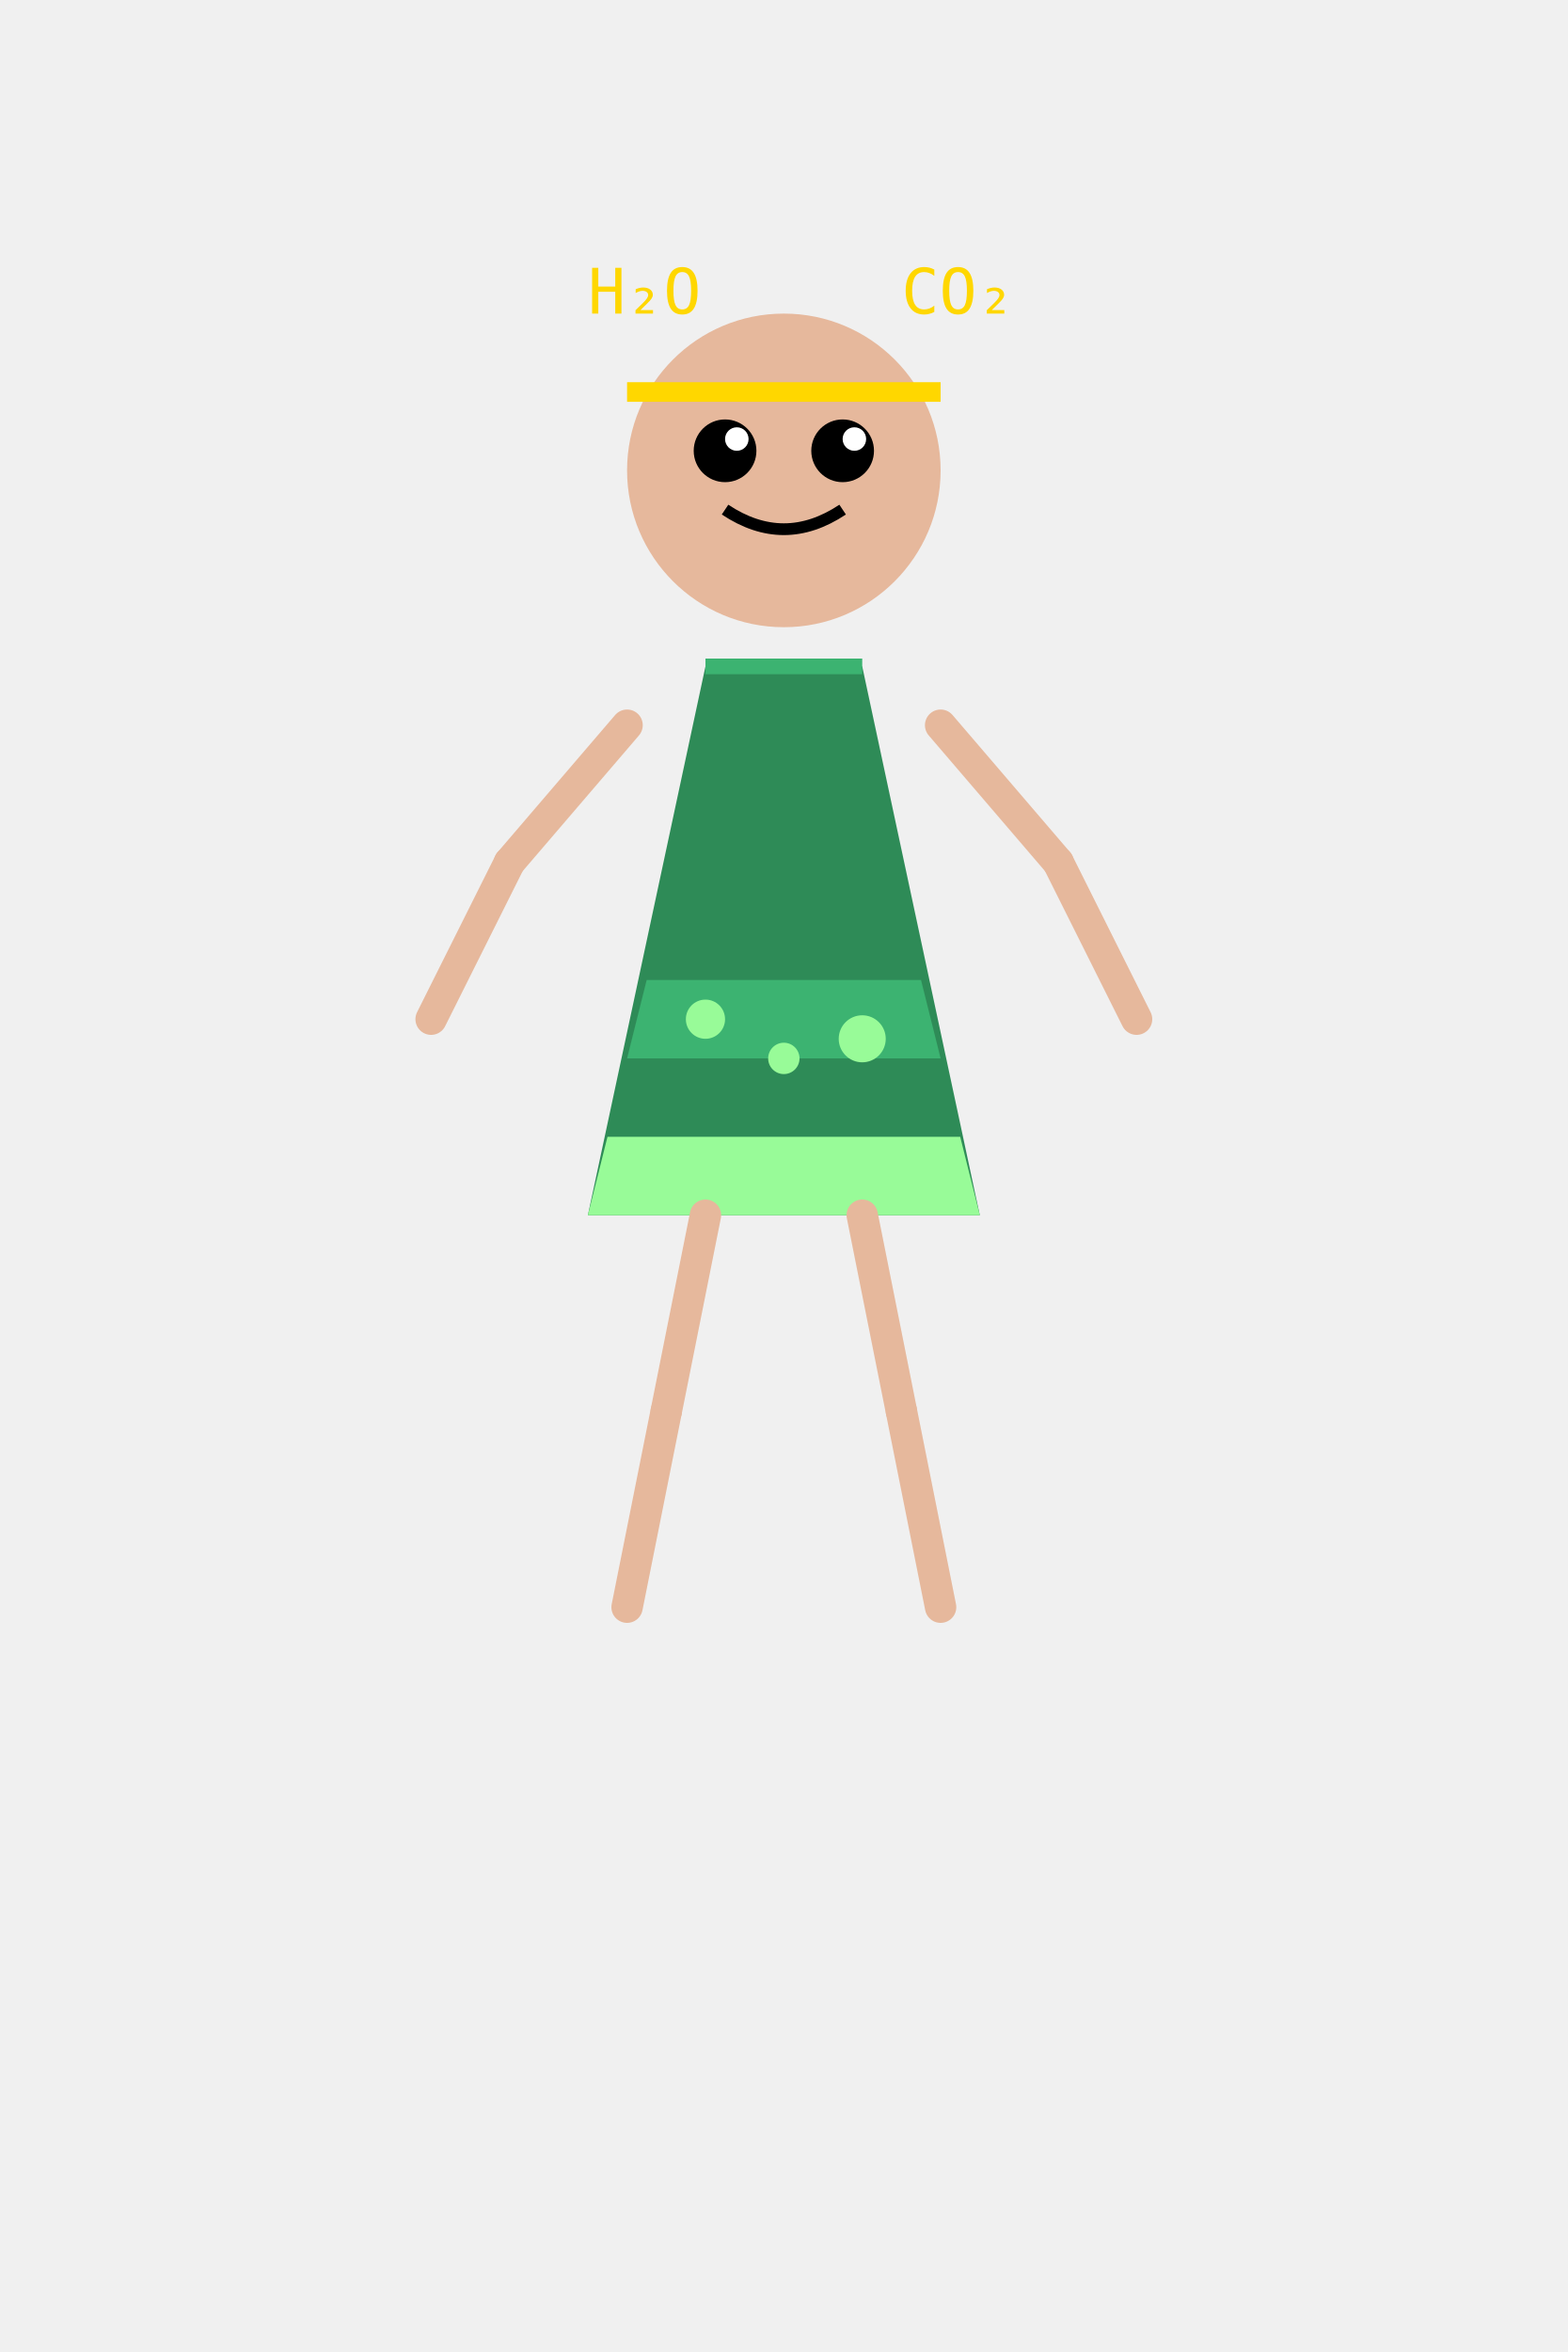
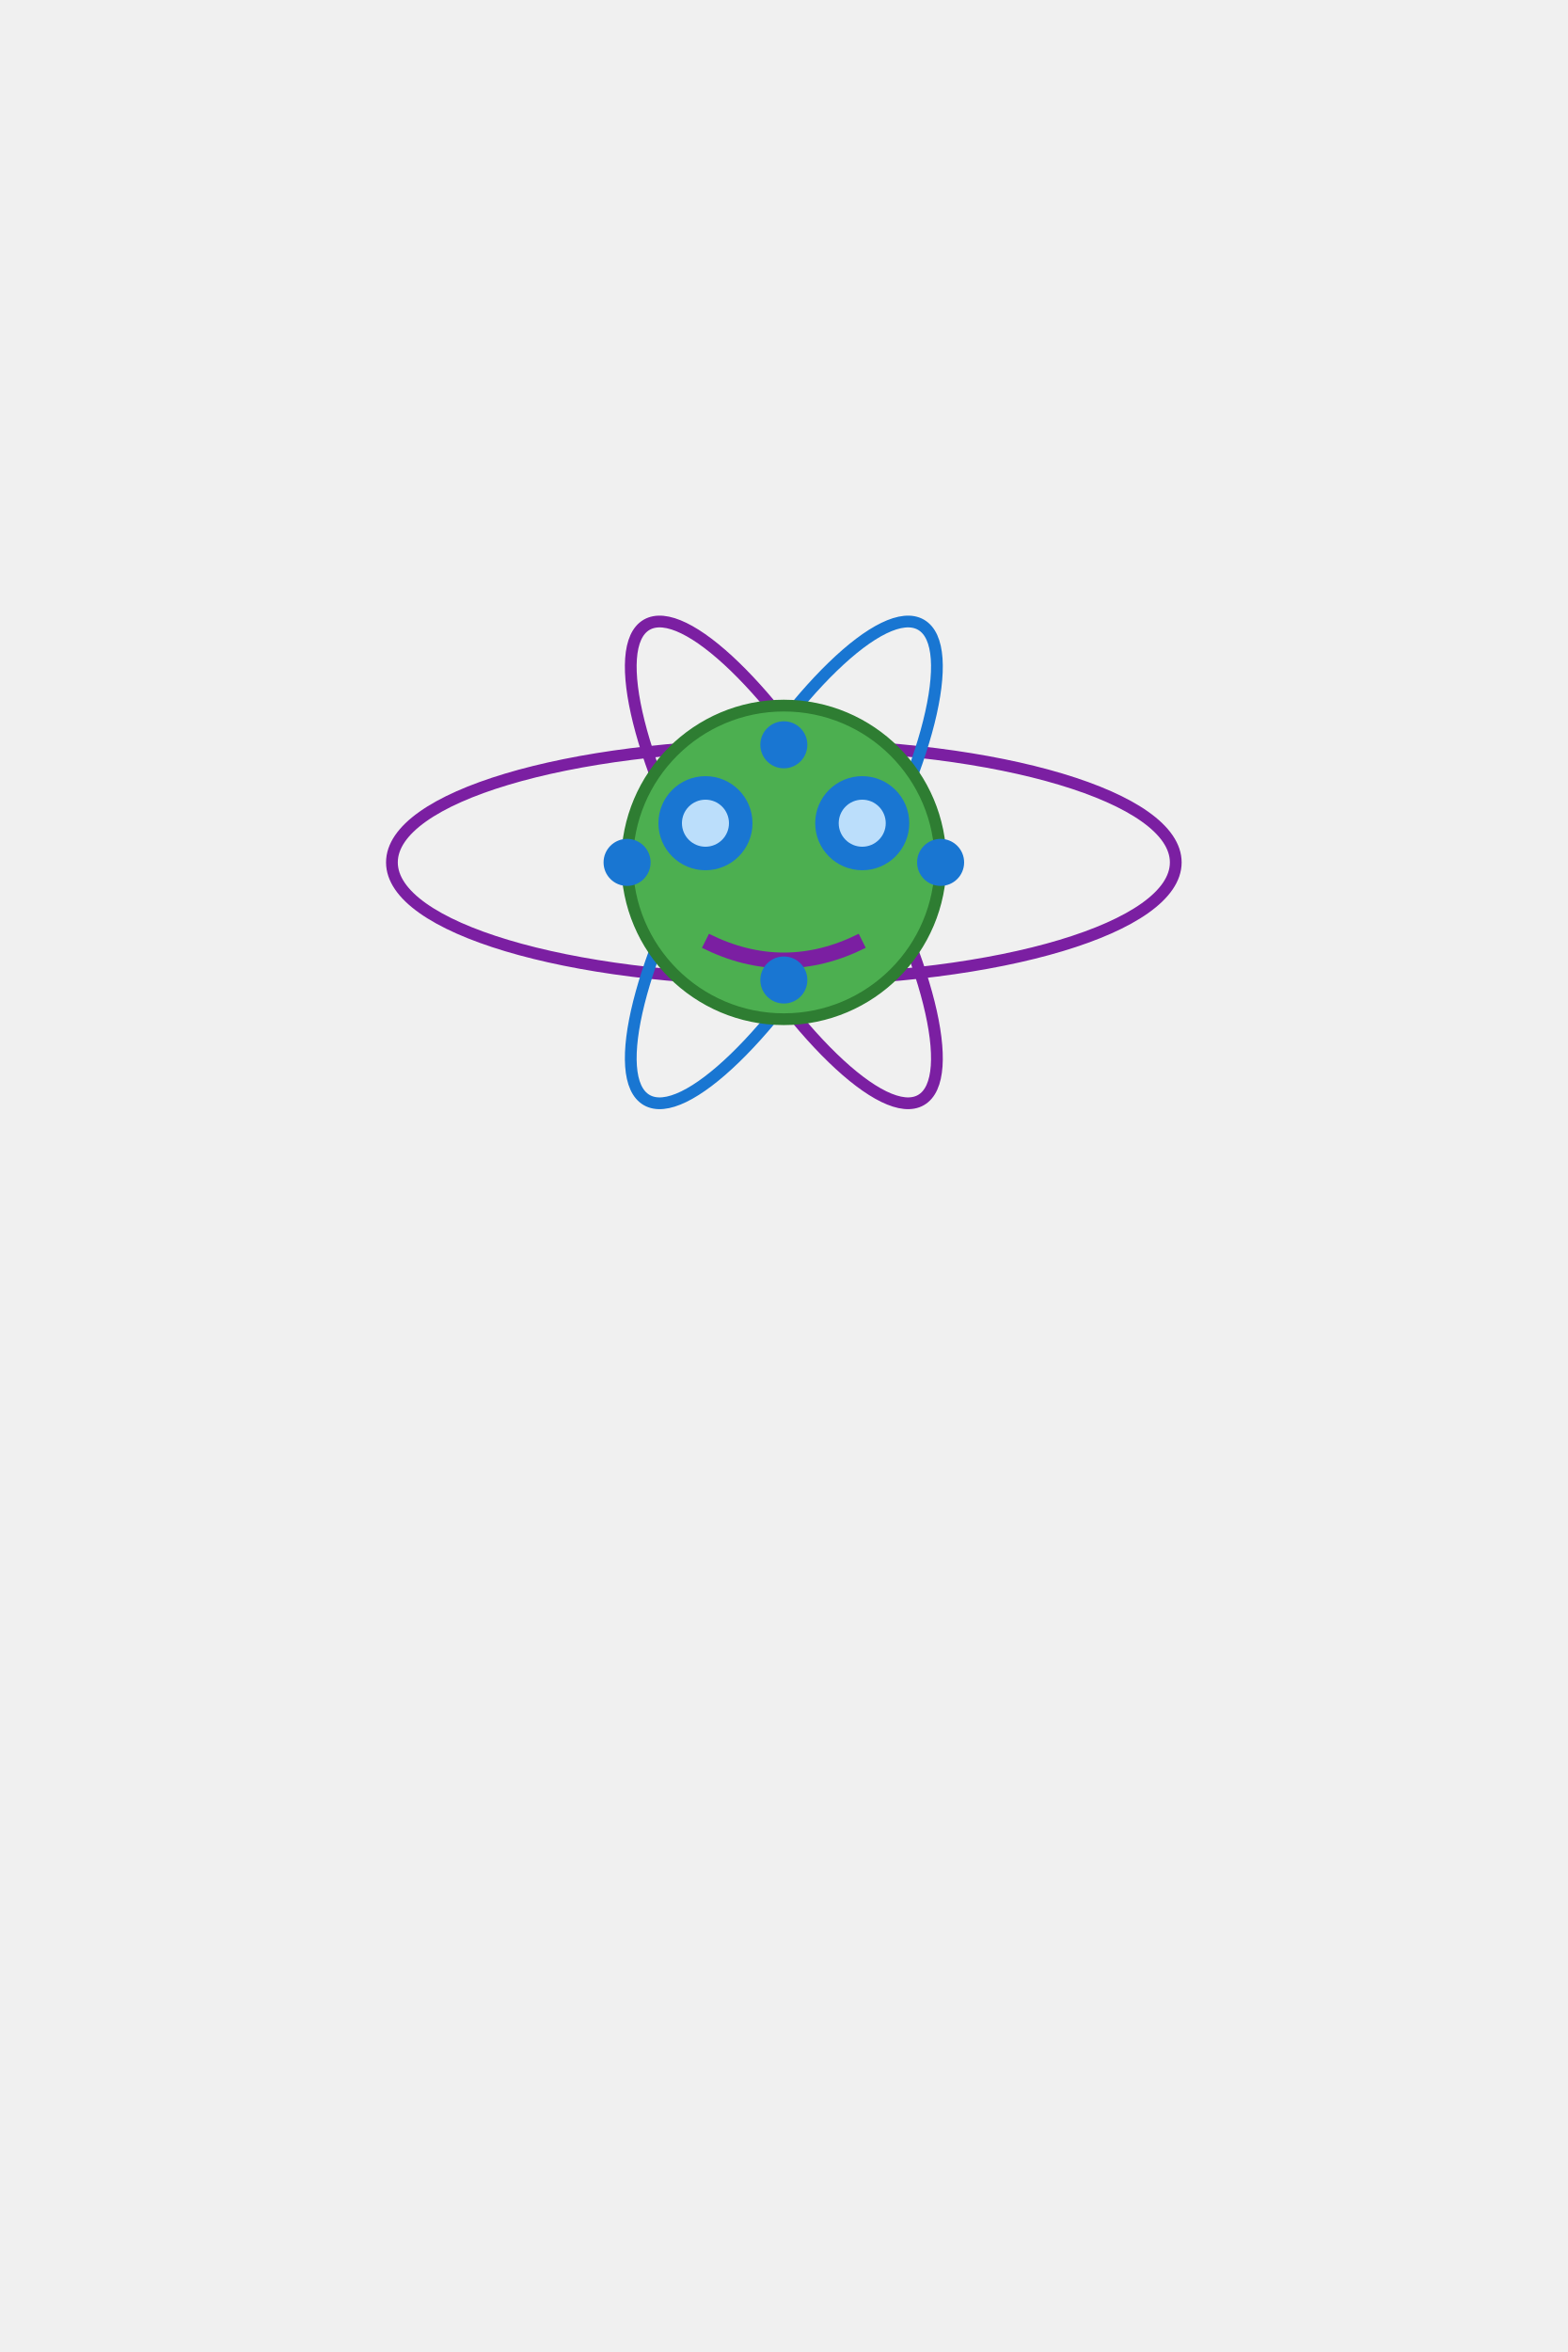
<svg xmlns="http://www.w3.org/2000/svg" width="400" height="600" viewBox="0 0 400 600">
  <g id="marcus_base">
-     <g id="head">
-       <circle id="head_shape" cx="200" cy="120" r="40" fill="#E6B89C" />
+     <g id="main_body">
+       <ellipse id="outer_shell" cx="200" cy="220" rx="100" ry="30" fill="none" stroke="#7B1FA2" stroke-width="3" />
+       <ellipse id="middle_shell" cx="200" cy="220" rx="70" ry="20" fill="none" stroke="#1976D2" stroke-width="3" transform="rotate(-60 200 220)" />
+       <ellipse id="inner_shell" cx="200" cy="220" rx="70" ry="20" fill="none" stroke="#7B1FA2" stroke-width="3" transform="rotate(60 200 220)" />
+       <circle id="nucleus" cx="200" cy="220" r="40" fill="#4CAF50" stroke="#2E7D32" stroke-width="3" />
      <g id="face">
-         <g id="eyes">
-           <circle id="left_eye" cx="185" cy="115" r="8" fill="#000000" />
-           <circle id="right_eye" cx="215" cy="115" r="8" fill="#000000" />
-           <circle id="left_eye_highlight" cx="188" cy="112" r="3" fill="#FFFFFF" />
-           <circle id="right_eye_highlight" cx="218" cy="112" r="3" fill="#FFFFFF" />
+         <g id="left_eye">
+           <circle id="left_electron_orbit" cx="180" cy="210" r="12" fill="#1976D2" />
+           <circle id="left_electron_core" cx="180" cy="210" r="6" fill="#BBDEFB" />
        </g>
-         <path id="mouth" d="M185 130 Q200 140 215 130" fill="none" stroke="#000000" stroke-width="3" />
+         <g id="right_eye">
+           <circle id="right_electron_orbit" cx="220" cy="210" r="12" fill="#1976D2" />
+           <circle id="right_electron_core" cx="220" cy="210" r="6" fill="#BBDEFB" />
+         </g>
+         <path id="mouth" d="M180 240 q20 10 40 0" stroke="#7B1FA2" stroke-width="4" fill="none" />
      </g>
    </g>
-     <g id="chemistry_body">
-       <path id="flask" d="M180 170                h40                l30 140                h-100                l30 -140" fill="#2E8B57" />
-       <g id="liquid_layers">
-         <path id="layer1" d="M165 250                   l70 0                   l5 20                   h-80                   l5 -20" fill="#3CB371" />
-         <path id="layer2" d="M155 290                   l90 0                   l5 20                   h-100                   l5 -20" fill="#98FB98" />
-       </g>
-       <g id="bubbles">
-         <circle id="bubble1" cx="180" cy="260" r="5" fill="#98FB98" />
-         <circle id="bubble2" cx="200" cy="270" r="4" fill="#98FB98" />
-         <circle id="bubble3" cx="220" cy="265" r="6" fill="#98FB98" />
-       </g>
-       <path id="flask_rim" d="M180 170 h40" stroke="#3CB371" stroke-width="4" />
-     </g>
-     <g id="arms">
-       <g id="left_arm">
-         <line id="left_upper_arm" x1="160" y1="185" x2="130" y2="220" stroke="#E6B89C" stroke-width="8" stroke-linecap="round" />
-         <line id="left_lower_arm" x1="130" y1="220" x2="110" y2="260" stroke="#E6B89C" stroke-width="8" stroke-linecap="round" />
-       </g>
-       <g id="right_arm">
-         <line id="right_upper_arm" x1="240" y1="185" x2="270" y2="220" stroke="#E6B89C" stroke-width="8" stroke-linecap="round" />
-         <line id="right_lower_arm" x1="270" y1="220" x2="290" y2="260" stroke="#E6B89C" stroke-width="8" stroke-linecap="round" />
-       </g>
-     </g>
-     <g id="legs">
-       <g id="left_leg">
-         <line id="left_upper_leg" x1="180" y1="310" x2="170" y2="360" stroke="#E6B89C" stroke-width="8" stroke-linecap="round" />
-         <line id="left_lower_leg" x1="170" y1="360" x2="160" y2="410" stroke="#E6B89C" stroke-width="8" stroke-linecap="round" />
-       </g>
-       <g id="right_leg">
-         <line id="right_upper_leg" x1="220" y1="310" x2="230" y2="360" stroke="#E6B89C" stroke-width="8" stroke-linecap="round" />
-         <line id="right_lower_leg" x1="230" y1="360" x2="240" y2="410" stroke="#E6B89C" stroke-width="8" stroke-linecap="round" />
-       </g>
-     </g>
-     <g id="floating_elements">
-       <text id="formula1" x="150" y="80" font-family="monospace" font-size="16" fill="#FFD700">H₂O</text>
-       <text id="formula2" x="230" y="80" font-family="monospace" font-size="16" fill="#FFD700">CO₂</text>
-       <path id="goggles" d="M160 100 h80" fill="none" stroke="#FFD700" stroke-width="5" />
+     <g id="orbiting_electrons">
+       <circle cx="160" cy="220" r="6" fill="#1976D2" />
+       <circle cx="240" cy="220" r="6" fill="#1976D2" />
+       <circle cx="200" cy="190" r="6" fill="#1976D2" />
+       <circle cx="200" cy="250" r="6" fill="#1976D2" />
    </g>
  </g>
</svg>
